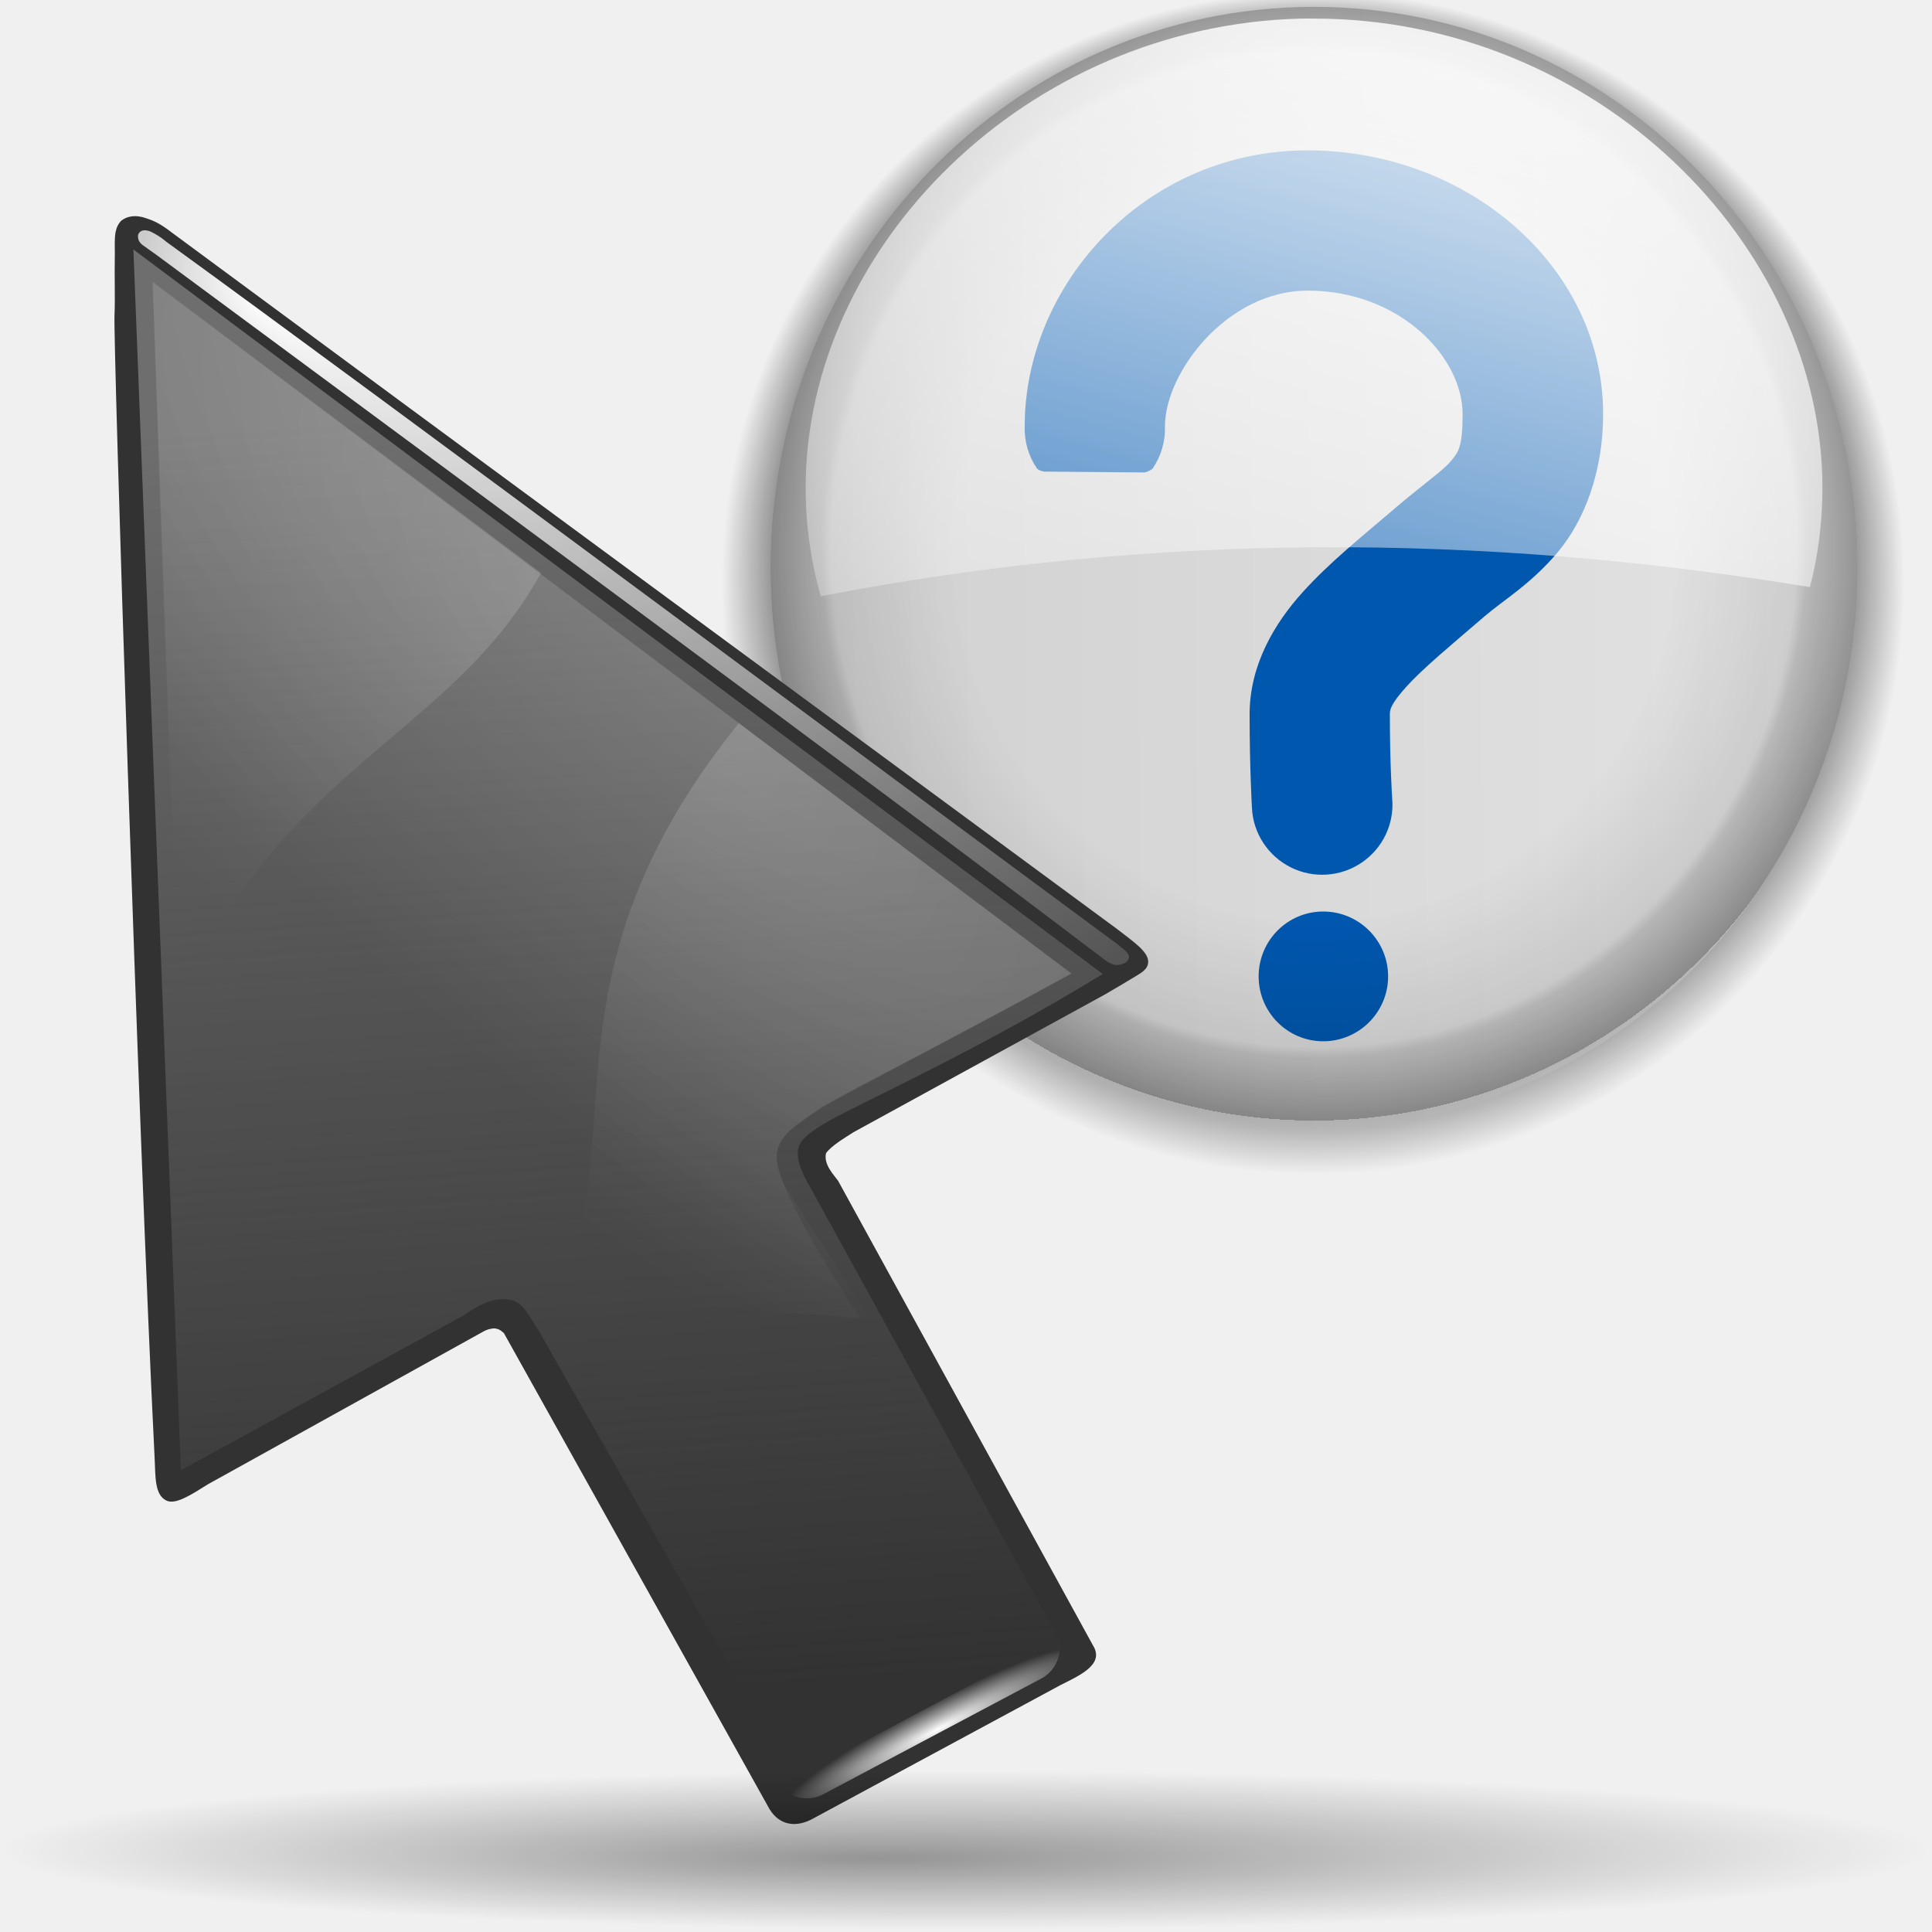
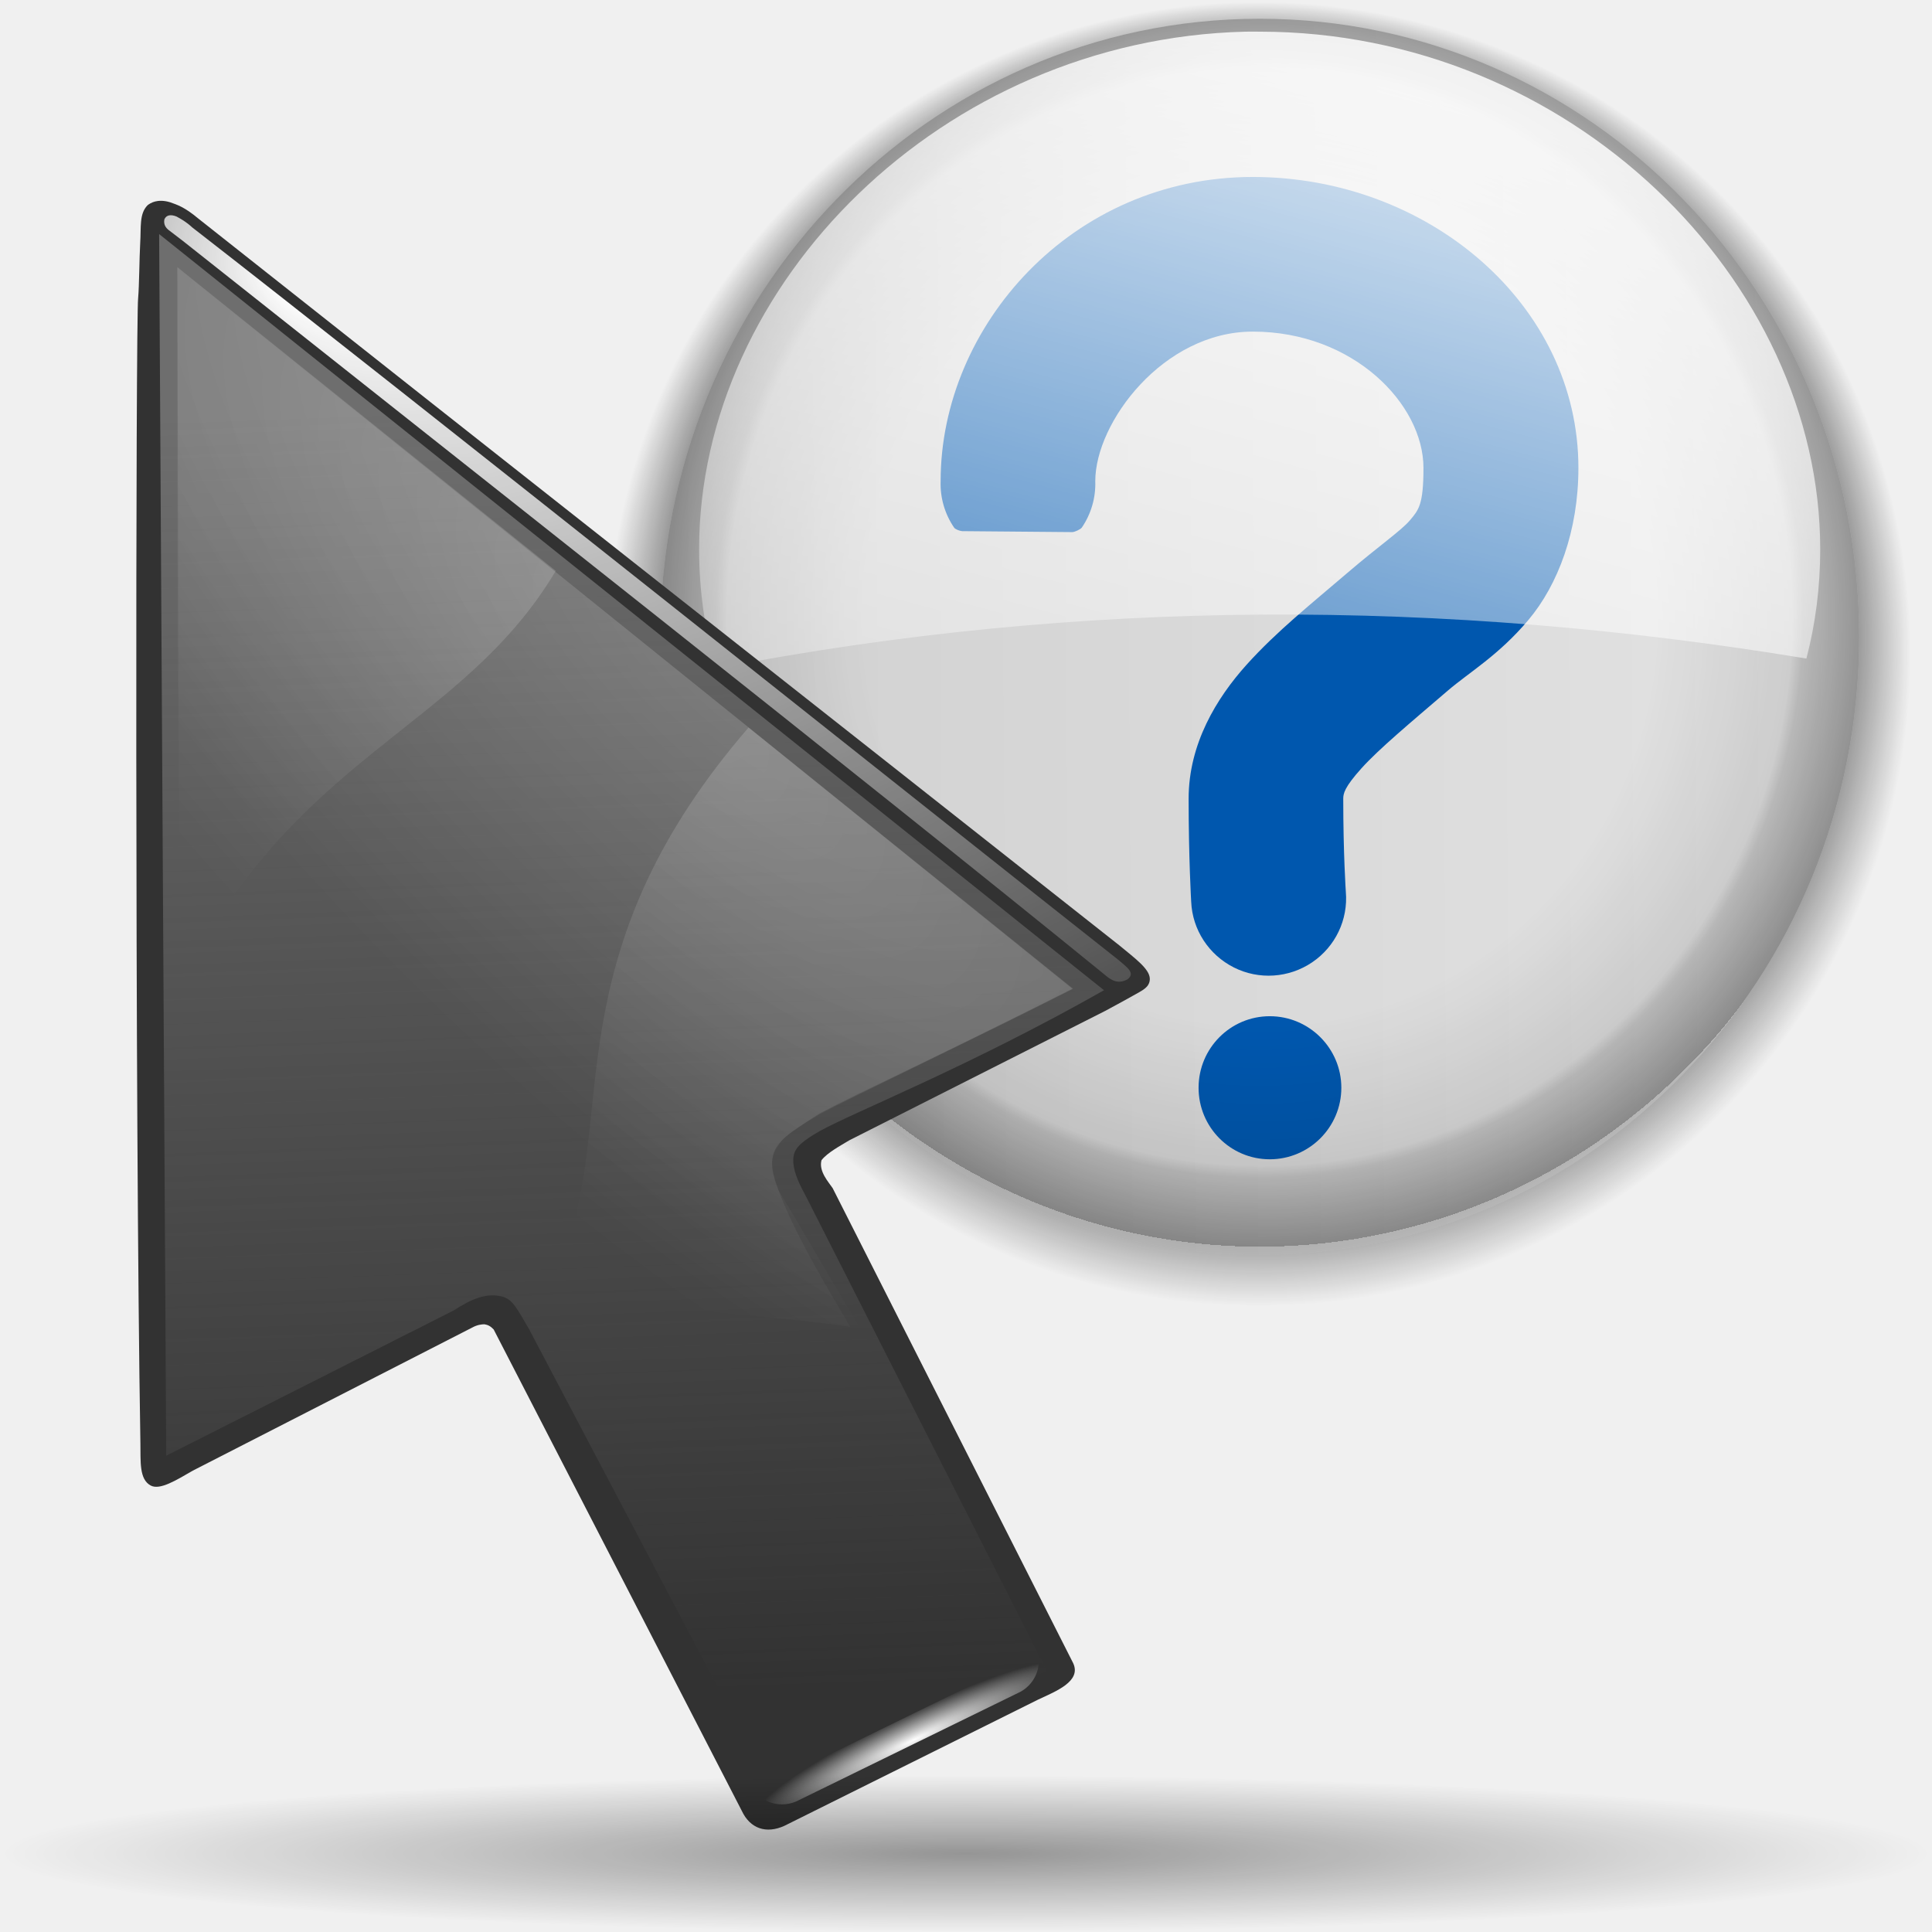
<svg xmlns="http://www.w3.org/2000/svg" xmlns:xlink="http://www.w3.org/1999/xlink" width="128" height="128" id="svg1307" version="1.0">
  <defs id="defs1309">
+     <radialGradient xlink:href="#linearGradient3291" id="radialGradient3336" gradientUnits="userSpaceOnUse" gradientTransform="matrix(1,0,0,0.197802,0,92.82166)" cx="63.912" cy="115.709" fx="63.912" fy="115.709" r="63.912" />
    <linearGradient id="linearGradient2988">
      <stop style="stop-color:white;stop-opacity:1;" offset="0" id="stop2990" />
      <stop style="stop-color:white;stop-opacity:0" offset="1" id="stop2992" />
    </linearGradient>
    <linearGradient id="linearGradient2943">
      <stop style="stop-color:white;stop-opacity:1;" offset="0" id="stop2945" />
      <stop style="stop-color:white;stop-opacity:0;" offset="1" id="stop2947" />
    </linearGradient>
    <linearGradient id="linearGradient2908">
      <stop style="stop-color:#6e6e6e;stop-opacity:1;" offset="0" id="stop2910" />
      <stop style="stop-color:#6e6e6e;stop-opacity:0;" offset="1" id="stop2912" />
    </linearGradient>
    <linearGradient id="linearGradient2891">
      <stop style="stop-color:white;stop-opacity:1;" offset="0" id="stop2893" />
      <stop style="stop-color:white;stop-opacity:0;" offset="1" id="stop2895" />
    </linearGradient>
    <linearGradient id="linearGradient2403">
      <stop style="stop-color:#28691f;stop-opacity:1;" offset="0" id="stop2405" />
      <stop style="stop-color:#42ad33;stop-opacity:1;" offset="1" id="stop2407" />
    </linearGradient>
    <linearGradient id="linearGradient2389">
      <stop style="stop-color:#000000;stop-opacity:0;" offset="0" id="stop2391" />
      <stop id="stop2393" offset="0.438" style="stop-color:#000000;stop-opacity:0;" />
      <stop style="stop-color:#000000;stop-opacity:0;" offset="0.566" id="stop2395" />
      <stop id="stop2423" offset="0.762" style="stop-color:#000000;stop-opacity:0.247;" />
      <stop id="stop2421" offset="0.779" style="stop-color:#000000;stop-opacity:0.498;" />
      <stop style="stop-color:#000000;stop-opacity:1;" offset="0.875" id="stop2397" />
      <stop id="stop2411" offset="0.875" style="stop-color:#000000;stop-opacity:0.498;" />
      <stop id="stop2399" offset="1" style="stop-color:#000000;stop-opacity:0;" />
    </linearGradient>
    <linearGradient id="linearGradient2362">
      <stop style="stop-color:#ffffff;stop-opacity:1;" offset="0" id="stop2364" />
      <stop style="stop-color:#ffffff;stop-opacity:0;" offset="1" id="stop2366" />
    </linearGradient>
    <linearGradient id="linearGradient2321">
      <stop style="stop-color:#c3c3c3;stop-opacity:1;" offset="0" id="stop2323" />
      <stop style="stop-color:#ffffff;stop-opacity:1;" offset="1" id="stop2325" />
    </linearGradient>
    <linearGradient id="linearGradient2287">
      <stop id="stop2299" offset="0" style="stop-color:#000000;stop-opacity:0;" />
      <stop style="stop-color:#000000;stop-opacity:0;" offset="0.438" id="stop2307" />
      <stop id="stop2309" offset="0.582" style="stop-color:#000000;stop-opacity:0;" />
      <stop style="stop-color:#000000;stop-opacity:0.498;" offset="0.764" id="stop2419" />
      <stop id="stop2303" offset="0.875" style="stop-color:#000000;stop-opacity:1;" />
      <stop style="stop-color:#000000;stop-opacity:0.498;" offset="0.918" id="stop2413" />
      <stop id="stop2417" offset="0.96" style="stop-color:#000000;stop-opacity:0;" />
      <stop style="stop-color:#000000;stop-opacity:0;" offset="1" id="stop2291" />
    </linearGradient>
    <linearGradient id="linearGradient3325">
      <stop id="stop3327" offset="0" style="stop-color:#ffffff;stop-opacity:1;" />
      <stop id="stop3329" offset="1" style="stop-color:#ffffff;stop-opacity:0;" />
    </linearGradient>
    <linearGradient id="linearGradient3311">
      <stop style="stop-color:#2d2d2d;stop-opacity:1;" offset="0" id="stop3313" />
      <stop id="stop3319" offset="0.5" style="stop-color:#000000;stop-opacity:1;" />
      <stop style="stop-color:#000000;stop-opacity:1;" offset="1" id="stop3315" />
    </linearGradient>
    <linearGradient id="linearGradient3303">
      <stop style="stop-color:#ffffff;stop-opacity:0.683;" offset="0" id="stop3305" />
      <stop style="stop-color:#ffffff;stop-opacity:0;" offset="1" id="stop3307" />
    </linearGradient>
    <linearGradient id="linearGradient3291">
      <stop style="stop-color:#000000;stop-opacity:1;" offset="0" id="stop3293" />
      <stop style="stop-color:#000000;stop-opacity:0;" offset="1" id="stop3295" />
    </linearGradient>
    <linearGradient id="linearGradient3273">
      <stop style="stop-color:#ffffff;stop-opacity:0.55;" offset="0" id="stop3275" />
      <stop style="stop-color:#ffffff;stop-opacity:0;" offset="1" id="stop3277" />
    </linearGradient>
    <linearGradient id="linearGradient3259">
      <stop id="stop3261" offset="0" style="stop-color:#ffffff;stop-opacity:0.55;" />
      <stop id="stop3263" offset="1" style="stop-color:#000000;stop-opacity:0;" />
    </linearGradient>
    <linearGradient id="linearGradient3251">
      <stop style="stop-color:#000000;stop-opacity:1;" offset="0" id="stop3253" />
      <stop style="stop-color:#131313;stop-opacity:0;" offset="1" id="stop3255" />
    </linearGradient>
    <linearGradient id="linearGradient3235">
      <stop style="stop-color:#ffffff;stop-opacity:1;" offset="0" id="stop3237" />
      <stop style="stop-color:#ffffff;stop-opacity:0;" offset="1" id="stop3239" />
    </linearGradient>
    <linearGradient id="linearGradient3225">
      <stop style="stop-color:#ffffff;stop-opacity:1;" offset="0" id="stop3227" />
      <stop style="stop-color:#aeaeae;stop-opacity:1;" offset="1" id="stop3229" />
    </linearGradient>
    <linearGradient id="linearGradient3217">
      <stop style="stop-color:#252525;stop-opacity:1;" offset="0" id="stop3219" />
      <stop style="stop-color:#252525;stop-opacity:0;" offset="1" id="stop3221" />
    </linearGradient>
    <linearGradient id="linearGradient3207">
      <stop style="stop-color:#ffffff;stop-opacity:1;" offset="0" id="stop3209" />
      <stop style="stop-color:#252525;stop-opacity:0;" offset="1" id="stop3211" />
    </linearGradient>
    <linearGradient id="linearGradient2257">
      <stop style="stop-color:#b4942a;stop-opacity:1;" offset="0" id="stop2259" />
      <stop style="stop-color:#e4dcc9;stop-opacity:1" offset="1" id="stop2261" />
    </linearGradient>
    <radialGradient xlink:href="#linearGradient3291" id="radialGradient3297" cx="63.912" cy="115.709" fx="63.912" fy="115.709" r="63.912" gradientTransform="matrix(1,0,0,0.197802,0,92.82166)" gradientUnits="userSpaceOnUse" />
    <radialGradient xlink:href="#linearGradient2257" id="radialGradient1405" gradientUnits="userSpaceOnUse" gradientTransform="matrix(1.519831,9.412826e-2,-0.895354,13.78472,115.1882,-1545.166)" cx="42.618" cy="120.642" fx="42.618" fy="120.642" r="3.407" />
    <radialGradient xlink:href="#linearGradient3311" id="radialGradient1407" gradientUnits="userSpaceOnUse" gradientTransform="matrix(6.22884e-2,-1.47547e-4,1.889714e-3,0.798624,69.12243,5.487066)" cx="95.506" cy="59.592" fx="95.506" fy="59.592" r="47.746" />
    <radialGradient xlink:href="#linearGradient3225" id="radialGradient1409" gradientUnits="userSpaceOnUse" gradientTransform="matrix(1.297066,3.012623e-3,-1.134728e-3,0.488669,7.096503,-13.69501)" cx="49.01" cy="8.495" fx="47.371" fy="6.77" r="3.975" />
    <linearGradient xlink:href="#linearGradient3217" id="linearGradient1411" gradientUnits="userSpaceOnUse" gradientTransform="matrix(1.29707,-3.693584e-16,3.693584e-16,1.29707,7.064707,-20.57911)" x1="48.915" y1="2.972" x2="48.913" y2="2.555" />
    <radialGradient xlink:href="#linearGradient3207" id="radialGradient1413" gradientUnits="userSpaceOnUse" gradientTransform="matrix(1.29707,-4.501275e-16,6.640356e-17,0.1578,7.064707,-17.56653)" cx="49.012" cy="2.674" fx="49.012" fy="2.674" r="1.725" />
    <linearGradient xlink:href="#linearGradient3235" id="linearGradient1415" gradientUnits="userSpaceOnUse" gradientTransform="matrix(1.297066,3.012623e-3,-3.012623e-3,1.297066,7.112448,-20.56258)" x1="48.499" y1="0.812" x2="48.733" y2="2.366" />
    <linearGradient xlink:href="#linearGradient3251" id="linearGradient1417" gradientUnits="userSpaceOnUse" gradientTransform="matrix(1.28993,-5.022494e-16,5.050298e-16,1.29707,7.402337,-20.57911)" x1="46.052" y1="3.1" x2="46.052" y2="2.396" />
    <radialGradient xlink:href="#linearGradient3273" id="radialGradient1419" gradientUnits="userSpaceOnUse" gradientTransform="matrix(0.860164,-2.800126e-16,6.473209e-17,0.1578,24.75801,-17.56653)" cx="49.012" cy="2.674" fx="49.012" fy="2.674" r="1.725" />
    <linearGradient xlink:href="#linearGradient3251" id="linearGradient1421" gradientUnits="userSpaceOnUse" gradientTransform="matrix(1.279856,4.983275e-16,-5.050298e-16,1.29707,-133.3868,-20.57911)" x1="46.052" y1="3.1" x2="46.052" y2="2.396" />
    <radialGradient xlink:href="#linearGradient3259" id="radialGradient1423" gradientUnits="userSpaceOnUse" gradientTransform="matrix(0.853446,3.872019e-16,-5.817635e-17,0.1578,-116.1668,-17.56653)" cx="49.012" cy="2.674" fx="49.012" fy="2.674" r="1.725" />
    <radialGradient xlink:href="#linearGradient3303" id="radialGradient1425" gradientUnits="userSpaceOnUse" gradientTransform="matrix(1,7.573576e-17,-1.374554e-18,2.608014e-2,-7.697455e-14,7.26766)" cx="34.678" cy="7.462" fx="34.678" fy="7.462" r="47.595" />
    <radialGradient xlink:href="#linearGradient3325" id="radialGradient1427" gradientUnits="userSpaceOnUse" gradientTransform="matrix(-1.511766,-6.865741e-3,4.187271e-5,-9.110636e-3,87.10184,7.76835)" cx="34.678" cy="7.462" fx="34.678" fy="7.462" r="47.595" />
    <radialGradient xlink:href="#linearGradient3259" id="radialGradient1433" gradientUnits="userSpaceOnUse" gradientTransform="matrix(0.853446,3.879821e-16,-5.832064e-17,0.1578,-115.9141,-7.300115)" cx="49.012" cy="2.674" fx="49.012" fy="2.674" r="1.725" />
    <linearGradient xlink:href="#linearGradient3251" id="linearGradient1436" gradientUnits="userSpaceOnUse" gradientTransform="matrix(1.279856,4.994967e-16,-5.062158e-16,1.29707,-133.1341,-10.31269)" x1="46.052" y1="3.1" x2="46.052" y2="2.396" />
    <radialGradient xlink:href="#linearGradient3273" id="radialGradient1439" gradientUnits="userSpaceOnUse" gradientTransform="matrix(0.860164,-2.80798e-16,6.487638e-17,0.1578,24.50481,-7.300115)" cx="49.012" cy="2.674" fx="49.012" fy="2.674" r="1.725" />
    <linearGradient xlink:href="#linearGradient3251" id="linearGradient1442" gradientUnits="userSpaceOnUse" gradientTransform="matrix(1.28993,-5.034291e-16,5.062158e-16,1.29707,7.14915,-10.31269)" x1="46.052" y1="3.1" x2="46.052" y2="2.396" />
    <linearGradient xlink:href="#linearGradient3235" id="linearGradient1445" gradientUnits="userSpaceOnUse" gradientTransform="matrix(1.297068,-1.880044e-3,1.880044e-3,1.297068,6.796523,-10.3225)" x1="48.499" y1="0.812" x2="48.733" y2="2.366" />
    <radialGradient xlink:href="#linearGradient3207" id="radialGradient1448" gradientUnits="userSpaceOnUse" gradientTransform="matrix(1.29707,-4.513135e-16,6.654785e-17,0.1578,6.81152,-7.300115)" cx="49.012" cy="2.674" fx="49.012" fy="2.674" r="1.725" />
    <linearGradient xlink:href="#linearGradient3217" id="linearGradient1451" gradientUnits="userSpaceOnUse" gradientTransform="matrix(1.29707,-3.705444e-16,3.705444e-16,1.29707,6.81152,-10.31269)" x1="48.915" y1="2.972" x2="48.913" y2="2.555" />
    <radialGradient xlink:href="#linearGradient3225" id="radialGradient1455" gradientUnits="userSpaceOnUse" gradientTransform="matrix(1.297068,-1.880044e-3,7.085819e-4,0.48867,6.806484,-3.45491)" cx="49.01" cy="8.495" fx="47.371" fy="6.77" r="3.975" />
    <radialGradient xlink:href="#linearGradient3311" id="radialGradient1462" gradientUnits="userSpaceOnUse" gradientTransform="matrix(6.228741e-2,-3.825032e-4,4.90218e-3,0.798611,68.90433,5.49306)" cx="95.506" cy="59.592" fx="95.506" fy="59.592" r="47.746" />
    <radialGradient xlink:href="#linearGradient2257" id="radialGradient1466" gradientUnits="userSpaceOnUse" gradientTransform="matrix(1.520175,8.839467e-2,-0.843351,13.788,109.1206,-1545.323)" cx="42.618" cy="120.642" fx="42.618" fy="120.642" r="3.407" />
    <radialGradient xlink:href="#linearGradient3325" id="radialGradient1470" gradientUnits="userSpaceOnUse" gradientTransform="matrix(-1.511766,-6.865741e-3,4.187271e-5,-9.110636e-3,87.10184,7.76835)" cx="34.678" cy="7.462" fx="34.678" fy="7.462" r="47.595" />
    <radialGradient xlink:href="#linearGradient2287" id="radialGradient2297" cx="95.796" cy="56.932" fx="95.991" fy="39.603" r="47.119" gradientUnits="userSpaceOnUse" />
    <linearGradient xlink:href="#linearGradient2321" id="linearGradient2327" x1="-42.789" y1="82.914" x2="229.177" y2="81.155" gradientUnits="userSpaceOnUse" />
    <radialGradient xlink:href="#linearGradient2389" id="radialGradient2340" cx="59.386" cy="52.047" fx="59.386" fy="52.047" r="43.225" gradientTransform="matrix(1.165294,0,0,1.180294,-9.816118,-9.597466)" gradientUnits="userSpaceOnUse" />
    <linearGradient xlink:href="#linearGradient2362" id="linearGradient2368" x1="74.333" y1="17.912" x2="54.983" y2="90.126" gradientUnits="userSpaceOnUse" gradientTransform="matrix(1.180422,0,0,1.180422,-10.39088,-10.58642)" />
    <linearGradient xlink:href="#linearGradient2362" id="linearGradient2401" gradientUnits="userSpaceOnUse" gradientTransform="matrix(0.804637,0,0,0.804637,36.30326,-8.850952)" x1="74.515" y1="17.232" x2="52.588" y2="99.065" />
    <radialGradient xlink:href="#linearGradient2891" id="radialGradient2897" cx="-129.18" cy="-112.422" fx="-153.357" fy="-110.731" r="37.852" gradientTransform="matrix(0.89917,0.587389,-0.321246,0.491759,116.9216,153.3404)" gradientUnits="userSpaceOnUse" />
    <linearGradient xlink:href="#linearGradient2908" id="linearGradient2914" x1="-60.798" y1="-10.272" x2="-50.466" y2="71.245" gradientUnits="userSpaceOnUse" gradientTransform="translate(80.10687,23.69358)" />
    <radialGradient xlink:href="#linearGradient2943" id="radialGradient2951" cx="33.514" cy="53.232" fx="33.514" fy="53.232" r="29.406" gradientTransform="matrix(1,0,0,1.631775,0,-33.63058)" gradientUnits="userSpaceOnUse" />
    <radialGradient xlink:href="#linearGradient2891" id="radialGradient2959" gradientUnits="userSpaceOnUse" gradientTransform="matrix(0.89917,0.587389,-0.321246,0.491759,116.9216,153.3404)" cx="-129.18" cy="-112.422" fx="-153.357" fy="-110.731" r="37.852" />
    <linearGradient xlink:href="#linearGradient2908" id="linearGradient2961" gradientUnits="userSpaceOnUse" gradientTransform="translate(80.10687,23.69358)" x1="-60.798" y1="-10.272" x2="-50.466" y2="71.245" />
    <radialGradient xlink:href="#linearGradient2943" id="radialGradient2963" gradientUnits="userSpaceOnUse" gradientTransform="matrix(1,0,0,1.631775,0,-33.63058)" cx="33.514" cy="53.232" fx="33.514" fy="53.232" r="29.406" />
    <radialGradient xlink:href="#linearGradient3291" id="radialGradient2969" gradientUnits="userSpaceOnUse" gradientTransform="matrix(1,0,0,0.197802,0,92.82166)" cx="63.912" cy="115.709" fx="57.715" fy="122.545" r="63.912" />
    <radialGradient xlink:href="#linearGradient2988" id="radialGradient2017" gradientUnits="userSpaceOnUse" gradientTransform="matrix(0.269154,-0.151904,2.688258e-2,4.763241e-2,45.28311,130.0164)" cx="68.163" cy="-30.431" fx="68.163" fy="-30.431" r="38.006" />
    <radialGradient xlink:href="#linearGradient2988" id="radialGradient2030" gradientUnits="userSpaceOnUse" gradientTransform="matrix(0.259999,-0.156545,2.770386e-2,4.601217e-2,45.43902,128.0831)" cx="68.163" cy="-30.431" fx="68.163" fy="-30.431" r="38.006" />
    <radialGradient xlink:href="#linearGradient2943" id="radialGradient2033" gradientUnits="userSpaceOnUse" gradientTransform="matrix(0.698336,-0.775238,1.970457,1.774992,-55.67297,10.6689)" cx="34.035" cy="36.399" fx="34.035" fy="36.399" r="29.406" />
    <radialGradient xlink:href="#linearGradient2943" id="radialGradient2036" gradientUnits="userSpaceOnUse" gradientTransform="matrix(0.698336,-0.775238,1.970457,1.774992,-56.20268,10.64713)" cx="38.591" cy="37.329" fx="38.591" fy="37.329" r="29.406" />
    <radialGradient xlink:href="#linearGradient2891" id="radialGradient2039" gradientUnits="userSpaceOnUse" gradientTransform="matrix(1.353554,0.890911,-0.336956,0.511935,183.1727,216.2331)" cx="-136.478" cy="-108.435" fx="-152.516" fy="-109.284" r="37.852" />
    <linearGradient xlink:href="#linearGradient2908" id="linearGradient2042" gradientUnits="userSpaceOnUse" gradientTransform="matrix(1.042512,4.284949e-2,-4.284949e-2,1.042512,87.73646,45.02668)" x1="-60.798" y1="-10.272" x2="-50.466" y2="71.245" />
    <linearGradient xlink:href="#linearGradient2908" id="linearGradient2071" gradientUnits="userSpaceOnUse" gradientTransform="matrix(1.042512,4.284949e-2,-4.284949e-2,1.042512,87.73646,45.02668)" x1="-60.798" y1="-10.272" x2="-50.466" y2="71.245" />
    <radialGradient xlink:href="#linearGradient2891" id="radialGradient2073" gradientUnits="userSpaceOnUse" gradientTransform="matrix(1.353554,0.890911,-0.336956,0.511935,183.1727,216.2331)" cx="-136.478" cy="-108.435" fx="-152.516" fy="-109.284" r="37.852" />
    <radialGradient xlink:href="#linearGradient2943" id="radialGradient2075" gradientUnits="userSpaceOnUse" gradientTransform="matrix(0.698336,-0.775238,1.970457,1.774992,-56.20268,10.64713)" cx="38.591" cy="37.329" fx="38.591" fy="37.329" r="29.406" />
    <radialGradient xlink:href="#linearGradient2943" id="radialGradient2077" gradientUnits="userSpaceOnUse" gradientTransform="matrix(0.698336,-0.775238,1.970457,1.774992,-55.67297,10.6689)" cx="34.035" cy="36.399" fx="34.035" fy="36.399" r="29.406" />
    <radialGradient xlink:href="#linearGradient2988" id="radialGradient2079" gradientUnits="userSpaceOnUse" gradientTransform="matrix(0.269636,-0.146264,2.245058e-2,4.138728e-2,44.83277,127.4425)" cx="57.147" cy="-16.019" fx="57.147" fy="-16.019" r="38.006" />
    <linearGradient xlink:href="#linearGradient2908" id="linearGradient2100" gradientUnits="userSpaceOnUse" gradientTransform="matrix(1.042512,4.284949e-2,-4.284949e-2,1.042512,87.73646,45.02668)" x1="-60.798" y1="-10.272" x2="-50.466" y2="71.245" />
    <radialGradient xlink:href="#linearGradient2891" id="radialGradient2102" gradientUnits="userSpaceOnUse" gradientTransform="matrix(1.353554,0.890911,-0.336956,0.511935,183.1727,216.2331)" cx="-136.478" cy="-108.435" fx="-152.516" fy="-109.284" r="37.852" />
    <radialGradient xlink:href="#linearGradient2943" id="radialGradient2104" gradientUnits="userSpaceOnUse" gradientTransform="matrix(0.698336,-0.775238,1.970457,1.774992,-56.20268,10.64713)" cx="38.591" cy="37.329" fx="38.591" fy="37.329" r="29.406" />
    <radialGradient xlink:href="#linearGradient2943" id="radialGradient2106" gradientUnits="userSpaceOnUse" gradientTransform="matrix(0.698336,-0.775238,1.970457,1.774992,-55.67297,10.6689)" cx="34.035" cy="36.399" fx="34.035" fy="36.399" r="29.406" />
    <radialGradient xlink:href="#linearGradient2988" id="radialGradient2108" gradientUnits="userSpaceOnUse" gradientTransform="matrix(0.269636,-0.146264,2.245058e-2,4.138728e-2,44.83277,127.4425)" cx="57.147" cy="-16.019" fx="57.147" fy="-16.019" r="38.006" />
+     <radialGradient xlink:href="#linearGradient2287" id="radialGradient2252" gradientUnits="userSpaceOnUse" cx="95.796" cy="56.932" fx="95.991" fy="39.603" r="47.119" />
+     <linearGradient xlink:href="#linearGradient2321" id="linearGradient2254" gradientUnits="userSpaceOnUse" x1="-42.789" y1="82.914" x2="229.177" y2="81.155" />
+     <radialGradient xlink:href="#linearGradient2389" id="radialGradient2256" gradientUnits="userSpaceOnUse" gradientTransform="matrix(1.165294,0,0,1.180294,-9.816118,-9.597466)" cx="59.386" cy="52.047" fx="59.386" fy="52.047" r="43.225" />
+     <linearGradient xlink:href="#linearGradient2362" id="linearGradient2258" gradientUnits="userSpaceOnUse" gradientTransform="matrix(0.804637,0,0,0.804637,36.30326,-8.850952)" x1="74.515" y1="17.232" x2="52.588" y2="99.065" />
  </defs>
  <g id="layer1" style="display:inline">
-     <path style="opacity:0.389;fill:url(#radialGradient2297);fill-opacity:1;fill-rule:nonzero;stroke:none;stroke-width:0.712;stroke-linecap:square;stroke-linejoin:miter;stroke-miterlimit:4;stroke-dasharray:none;stroke-dashoffset:4;stroke-opacity:1" id="path1410" d="M 142.915 56.932 A 47.119 47.119 0 1 1  48.677,56.932 A 47.119 47.119 0 1 1  142.915 56.932 z" transform="matrix(0.866148,0,0,0.866148,4.011981,-10.08121)" />
    <path id="path2276" d="M 50.893,3.281 L 50.893,0.487 L 50.893,3.281 z " style="fill:white;fill-opacity:0.757;fill-rule:nonzero;stroke:none;stroke-width:0.5;stroke-linecap:round;stroke-linejoin:round;stroke-miterlimit:4;stroke-dasharray:none;stroke-dashoffset:4;stroke-opacity:1" />
-     <path style="opacity:1;fill:url(#linearGradient2327);fill-opacity:1;fill-rule:nonzero;stroke:none;stroke-width:0.712;stroke-linecap:square;stroke-linejoin:miter;stroke-miterlimit:4;stroke-dasharray:none;stroke-dashoffset:4;stroke-opacity:1" id="path2311" d="M 102.611 53.232 A 43.225 43.809 0 1 1  16.161,53.232 A 43.225 43.809 0 1 1  102.611 53.232 z" transform="matrix(0.833246,0,0,0.847552,37.58098,-7.531972)" />
-     <path style="fill:#0057ae;fill-opacity:1;fill-rule:evenodd;stroke:none;stroke-width:18.541;stroke-linecap:round;stroke-linejoin:miter;stroke-miterlimit:4;stroke-dasharray:none;stroke-opacity:1" d="M 86.645,9.962 C 75.766,9.962 67.889,18.93 67.889,28.236 C 67.853,29.247 68.147,30.225 68.699,31.032 C 68.764,31.133 69.034,31.232 69.181,31.244 L 75.793,31.301 C 75.953,31.301 76.295,31.133 76.371,31.032 C 76.923,30.225 77.216,29.247 77.181,28.236 C 77.181,24.718 81.26,19.254 86.645,19.254 C 92.691,19.254 96.901,23.613 96.901,27.446 C 96.901,29.65 96.615,29.966 96.091,30.588 C 95.567,31.211 94.235,32.118 92.332,33.75 C 90.169,35.604 88.088,37.255 86.279,39.263 C 84.471,41.27 82.79,44.024 82.79,47.32 C 82.79,50.916 82.944,53.508 82.944,53.508 C 83.014,55.193 84.002,56.701 85.508,57.46 C 87.014,58.219 88.815,58.097 90.212,57.152 C 91.608,56.206 92.382,54.591 92.236,52.911 C 92.236,52.911 92.081,50.635 92.081,47.32 C 92.081,47.02 92.142,46.642 93.18,45.489 C 94.219,44.336 96.093,42.773 98.366,40.824 C 99.645,39.727 101.42,38.703 103.204,36.583 C 104.988,34.464 106.211,31.219 106.211,27.446 C 106.211,17.612 97.179,9.962 86.645,9.962 z M 87.667,60.39 C 85.298,60.39 83.388,62.319 83.388,64.689 C 83.388,67.058 85.298,68.987 87.667,68.987 C 90.037,68.987 91.966,67.058 91.966,64.689 C 91.966,62.319 90.037,60.39 87.667,60.39 z " id="path1985" />
-     <path transform="matrix(0.833246,0,0,0.847552,37.58098,-7.531972)" d="M 102.611 53.232 A 43.225 43.809 0 1 1  16.161,53.232 A 43.225 43.809 0 1 1  102.611 53.232 z" id="path2338" style="opacity:0.381;fill:url(#radialGradient2340);fill-opacity:1;fill-rule:nonzero;stroke:none;stroke-width:0.712;stroke-linecap:square;stroke-linejoin:miter;stroke-miterlimit:4;stroke-dasharray:none;stroke-dashoffset:4;stroke-opacity:1" />
-     <path style="opacity:0.844;fill:url(#linearGradient2401);fill-opacity:1;fill-rule:nonzero;stroke:none;stroke-width:0.712;stroke-linecap:square;stroke-linejoin:miter;stroke-miterlimit:4;stroke-dashoffset:4;stroke-opacity:1" d="M 86.191,1.232 C 67.998,1.687 53.377,16.375 53.377,32.336 C 53.377,34.807 53.723,37.21 54.382,39.503 C 76.332,35.252 98.157,35.305 119.91,38.899 C 120.462,36.792 120.74,34.589 120.74,32.336 C 120.74,16.122 105.664,1.232 87.071,1.232 C 86.78,1.232 86.48,1.225 86.191,1.232 z " id="path2342" />
-     <g id="g2063" transform="matrix(0.999886,1.505622e-2,-1.505622e-2,0.999886,3.995659,-4.702657)">
+     <g id="g2237" transform="matrix(1.102613,0,0,1.102613,-12.536,0.739982)">
+       <path transform="matrix(0.866148,0,0,0.866148,4.011981,-10.08121)" d="M 142.915 56.932 A 47.119 47.119 0 1 1  48.677,56.932 A 47.119 47.119 0 1 1  142.915 56.932 z" id="path1410" style="opacity:0.389;fill:url(#radialGradient2252);fill-opacity:1;fill-rule:nonzero;stroke:none;stroke-width:0.712;stroke-linecap:square;stroke-linejoin:miter;stroke-miterlimit:4;stroke-dasharray:none;stroke-dashoffset:4;stroke-opacity:1" />
+       <path transform="matrix(0.833246,0,0,0.847552,37.58098,-7.531972)" d="M 102.611 53.232 A 43.225 43.809 0 1 1  16.161,53.232 A 43.225 43.809 0 1 1  102.611 53.232 z" id="path2311" style="opacity:1;fill:url(#linearGradient2254);fill-opacity:1;fill-rule:nonzero;stroke:none;stroke-width:0.712;stroke-linecap:square;stroke-linejoin:miter;stroke-miterlimit:4;stroke-dasharray:none;stroke-dashoffset:4;stroke-opacity:1" />
+       <path id="path1985" d="M 86.645,9.962 C 75.766,9.962 67.889,18.93 67.889,28.236 C 67.853,29.247 68.147,30.225 68.699,31.032 C 68.764,31.133 69.034,31.232 69.181,31.244 L 75.793,31.301 C 75.953,31.301 76.295,31.133 76.371,31.032 C 76.923,30.225 77.216,29.247 77.181,28.236 C 77.181,24.718 81.26,19.254 86.645,19.254 C 92.691,19.254 96.901,23.613 96.901,27.446 C 96.901,29.65 96.615,29.966 96.091,30.588 C 95.567,31.211 94.235,32.118 92.332,33.75 C 90.169,35.604 88.088,37.255 86.279,39.263 C 84.471,41.27 82.79,44.024 82.79,47.32 C 82.79,50.916 82.944,53.508 82.944,53.508 C 83.014,55.193 84.002,56.701 85.508,57.46 C 87.014,58.219 88.815,58.097 90.212,57.152 C 91.608,56.206 92.382,54.591 92.236,52.911 C 92.236,52.911 92.081,50.635 92.081,47.32 C 92.081,47.02 92.142,46.642 93.18,45.489 C 94.219,44.336 96.093,42.773 98.366,40.824 C 99.645,39.727 101.42,38.703 103.204,36.583 C 104.988,34.464 106.211,31.219 106.211,27.446 C 106.211,17.612 97.179,9.962 86.645,9.962 z M 87.667,60.39 C 85.298,60.39 83.388,62.319 83.388,64.689 C 83.388,67.058 85.298,68.987 87.667,68.987 C 90.037,68.987 91.966,67.058 91.966,64.689 C 91.966,62.319 90.037,60.39 87.667,60.39 z " style="fill:#0057ae;fill-opacity:1;fill-rule:evenodd;stroke:none;stroke-width:18.541;stroke-linecap:round;stroke-linejoin:miter;stroke-miterlimit:4;stroke-dasharray:none;stroke-opacity:1" />
+       <path style="opacity:0.381;fill:url(#radialGradient2256);fill-opacity:1;fill-rule:nonzero;stroke:none;stroke-width:0.712;stroke-linecap:square;stroke-linejoin:miter;stroke-miterlimit:4;stroke-dasharray:none;stroke-dashoffset:4;stroke-opacity:1" id="path2338" d="M 102.611 53.232 A 43.225 43.809 0 1 1  16.161,53.232 A 43.225 43.809 0 1 1  102.611 53.232 z" transform="matrix(0.833246,0,0,0.847552,37.58098,-7.531972)" />
+       <path id="path2342" d="M 86.191,1.232 C 67.998,1.687 53.377,16.375 53.377,32.336 C 53.377,34.807 53.723,37.21 54.382,39.503 C 76.332,35.252 98.157,35.305 119.91,38.899 C 120.462,36.792 120.74,34.589 120.74,32.336 C 120.74,16.122 105.664,1.232 87.071,1.232 C 86.78,1.232 86.48,1.225 86.191,1.232 z " style="opacity:0.844;fill:url(#linearGradient2258);fill-opacity:1;fill-rule:nonzero;stroke:none;stroke-width:0.712;stroke-linecap:square;stroke-linejoin:miter;stroke-miterlimit:4;stroke-dashoffset:4;stroke-opacity:1" />
+     </g>
+     <g id="g2063" transform="matrix(0.998842,4.810273e-2,-4.810273e-2,0.998842,6.405367,-5.873146)">
      <path id="path1970" d="M 7.681,19.989 C 6.759,19.291 6.272,19.163 5.792,19.019 C 4.935,18.804 4.485,19.131 4.306,19.284 C 3.767,19.884 3.956,20.759 3.937,21.825 C 3.929,22.83 4.009,24.614 3.976,25.475 C 3.878,26.684 6.368,79.663 7.776,101.243 C 7.855,102.418 7.794,103.628 8.598,104.003 C 9.222,104.293 10.278,103.558 11.334,102.879 L 29.361,92.524 C 29.689,92.322 29.963,92.279 30.161,92.266 C 30.399,92.29 30.579,92.377 30.789,92.577 L 48.743,123.642 C 49.357,124.806 50.444,125.101 51.614,124.499 L 67.995,115.341 C 69.159,114.727 70.81,113.994 70.208,112.824 L 52.772,82.146 C 52.491,81.766 51.781,81.08 51.946,80.333 C 52.311,79.816 53.12,79.336 53.724,78.927 L 70.246,69.549 C 71.254,68.942 71.585,68.737 72.342,68.263 C 72.674,68.055 72.788,67.97 72.931,67.802 C 73.018,67.702 73.119,67.495 73.091,67.249 C 73.019,66.61 72.042,65.974 70.991,65.183 C 49.884,50.107 29.551,35.654 7.681,19.989 z " style="fill:#323232;fill-opacity:1;fill-rule:evenodd;stroke:none;stroke-width:4.6;stroke-linecap:round;stroke-linejoin:round;stroke-miterlimit:4;stroke-dasharray:none;stroke-opacity:1" />
      <path id="path2899" d="M 5.162,21.158 L 9.524,101.978 L 28.094,91.444 C 29.292,90.583 30.208,90.174 31.251,90.377 C 31.969,90.517 32.33,91.227 33.141,92.462 L 51.004,122.745 L 68.48,113.395 L 51.022,82.758 C 50.613,82.083 50.178,81.32 50.091,80.602 C 50.072,80.441 50.07,80.283 50.09,80.129 C 50.161,79.586 50.574,79.148 51.778,78.386 C 53.982,77.027 61.484,73.635 70.099,68.186 C 70.099,68.186 5.162,21.158 5.162,21.158 z " style="fill:url(#linearGradient2100);fill-opacity:1;fill-rule:evenodd;stroke:none;stroke-width:4.6;stroke-linecap:round;stroke-linejoin:round;stroke-miterlimit:4;stroke-dasharray:none;stroke-opacity:1" />
      <path id="path2878" d="M 6.262,19.943 C 5.876,19.805 5.57,19.865 5.461,20.17 C 5.417,20.515 5.576,20.708 5.767,20.852 C 6.044,21.045 6.377,21.271 6.75,21.532 C 25.263,34.816 53.913,55.229 70.069,67.136 C 70.533,67.501 71.007,67.767 71.616,67.391 C 72.169,66.928 71.485,66.569 70.996,66.162 C 59.158,57.714 21.333,30.444 7.335,20.614 C 6.896,20.249 6.584,20.102 6.262,19.943 z " style="fill:url(#radialGradient2102);fill-opacity:1;fill-rule:evenodd;stroke:none;stroke-width:4.6;stroke-linecap:round;stroke-linejoin:round;stroke-miterlimit:4;stroke-dasharray:none;stroke-opacity:1" />
      <path id="path2916" d="M 6.465,23.296 L 9.524,85.503 C 13.789,87.809 20.555,85.833 25.314,87.222 C 26.34,86.24 29.402,85.045 30.236,86.446 C 31.183,88.037 33.734,87.596 34.593,89.236 L 34.927,89.837 C 37.623,90.267 40.352,90.582 43.148,90.697 C 44.61,90.757 50.663,91.055 52.106,91.026 L 54.915,91.165 C 53.898,89.623 49.911,83.506 49.233,82.516 C 48.215,80.491 48.834,79.803 49.297,79.115 C 49.516,78.787 50.556,78.048 51.647,77.311 C 53.581,76.149 62.557,71.326 68.048,68.187 L 6.465,23.296 z " style="opacity:0.18;fill:url(#radialGradient2104);fill-opacity:1;fill-rule:evenodd;stroke:none;stroke-width:4.6;stroke-linecap:round;stroke-linejoin:round;stroke-miterlimit:4;stroke-dasharray:none;stroke-opacity:1" />
      <path id="path2005" d="M 6.475,23.286 L 8.893,70.991 C 15.688,55.095 26.664,53.094 32.484,42.181 L 6.475,23.286 z M 45.741,51.934 C 34.105,66.764 37.836,77.092 35.642,85.68 C 36.165,86.114 34.989,88.57 35.315,89.193 L 35.649,89.794 C 38.345,90.224 41.075,90.54 43.87,90.654 C 45.332,90.715 52.908,91.061 54.375,91.277 L 52.428,88.273 C 51.086,86.201 48.775,82.296 48.687,80.735 C 48.613,79.397 49.464,78.825 51.644,77.258 C 54.543,75.538 58.696,73.47 67.996,68.185 L 45.741,51.934 z " style="opacity:0.18;fill:url(#radialGradient2106);fill-opacity:1;fill-rule:evenodd;stroke:none;stroke-width:4.6;stroke-linecap:round;stroke-linejoin:round;stroke-miterlimit:4;stroke-dasharray:none;stroke-opacity:1" />
      <path id="path2971" d="M 69.091,48.926 C 68.733,49.723 70.851,49.45 70.078,49.763 C 67.14,50.725 64.34,51.861 61.619,53.096 C 54.878,56.156 48.62,59.822 41.937,62.954 L 43.179,64.969 L 62.718,51.888 C 63.772,51.839 71.668,49.989 71.907,48.962 C 72.038,48.401 69.343,49.412 69.091,48.926 z M 24.211,73.863 L 7.107,104.614 C 6.592,105.547 5.516,106.001 4.481,105.745 C 3.446,105.489 2.71,104.587 2.688,103.521 L 2.746,105.57 C 2.767,106.636 3.503,107.538 4.538,107.793 C 5.573,108.049 6.649,107.596 7.165,106.662 L 24.269,75.912 L 49.27,121.977 C 49.951,123.076 51.39,123.421 52.495,122.751 L 66.819,114.87 C 67.875,114.215 68.228,112.857 67.66,111.771 C 67.474,112.182 67.173,112.566 66.761,112.821 L 52.437,120.703 C 51.332,121.373 49.893,121.028 49.213,119.929 L 24.211,73.863 z " style="fill:url(#radialGradient2108);fill-opacity:1;fill-rule:evenodd;stroke:none;stroke-width:4.6;stroke-linecap:round;stroke-linejoin:round;stroke-miterlimit:4;stroke-dasharray:none;stroke-opacity:1" />
    </g>
-     <path transform="matrix(1.001369,0,0,0.417237,-8.428345e-3,74.29866)" d="M 127.824 115.709 A 63.912 12.642 0 1 1  0,115.709 A 63.912 12.642 0 1 1  127.824 115.709 z" id="path2965" style="opacity:0.381;fill:url(#radialGradient2969);fill-opacity:1;fill-rule:nonzero;stroke:none;stroke-width:0;stroke-linecap:round;stroke-linejoin:round;stroke-miterlimit:4;stroke-dasharray:none;stroke-dashoffset:4;stroke-opacity:1" />
+     <path style="opacity:0.381;fill:url(#radialGradient3336);fill-opacity:1;fill-rule:nonzero;stroke:none;stroke-width:0;stroke-linecap:round;stroke-linejoin:round;stroke-miterlimit:4;stroke-dasharray:none;stroke-dashoffset:4;stroke-opacity:1" id="path1563" d="M 127.824 115.709 A 63.912 12.642 0 1 1  0,115.709 A 63.912 12.642 0 1 1  127.824 115.709 z" transform="matrix(1.001374,0,0,0.410363,0,75.32943)" />
  </g>
  <g id="layer2" style="display:inline" />
</svg>
